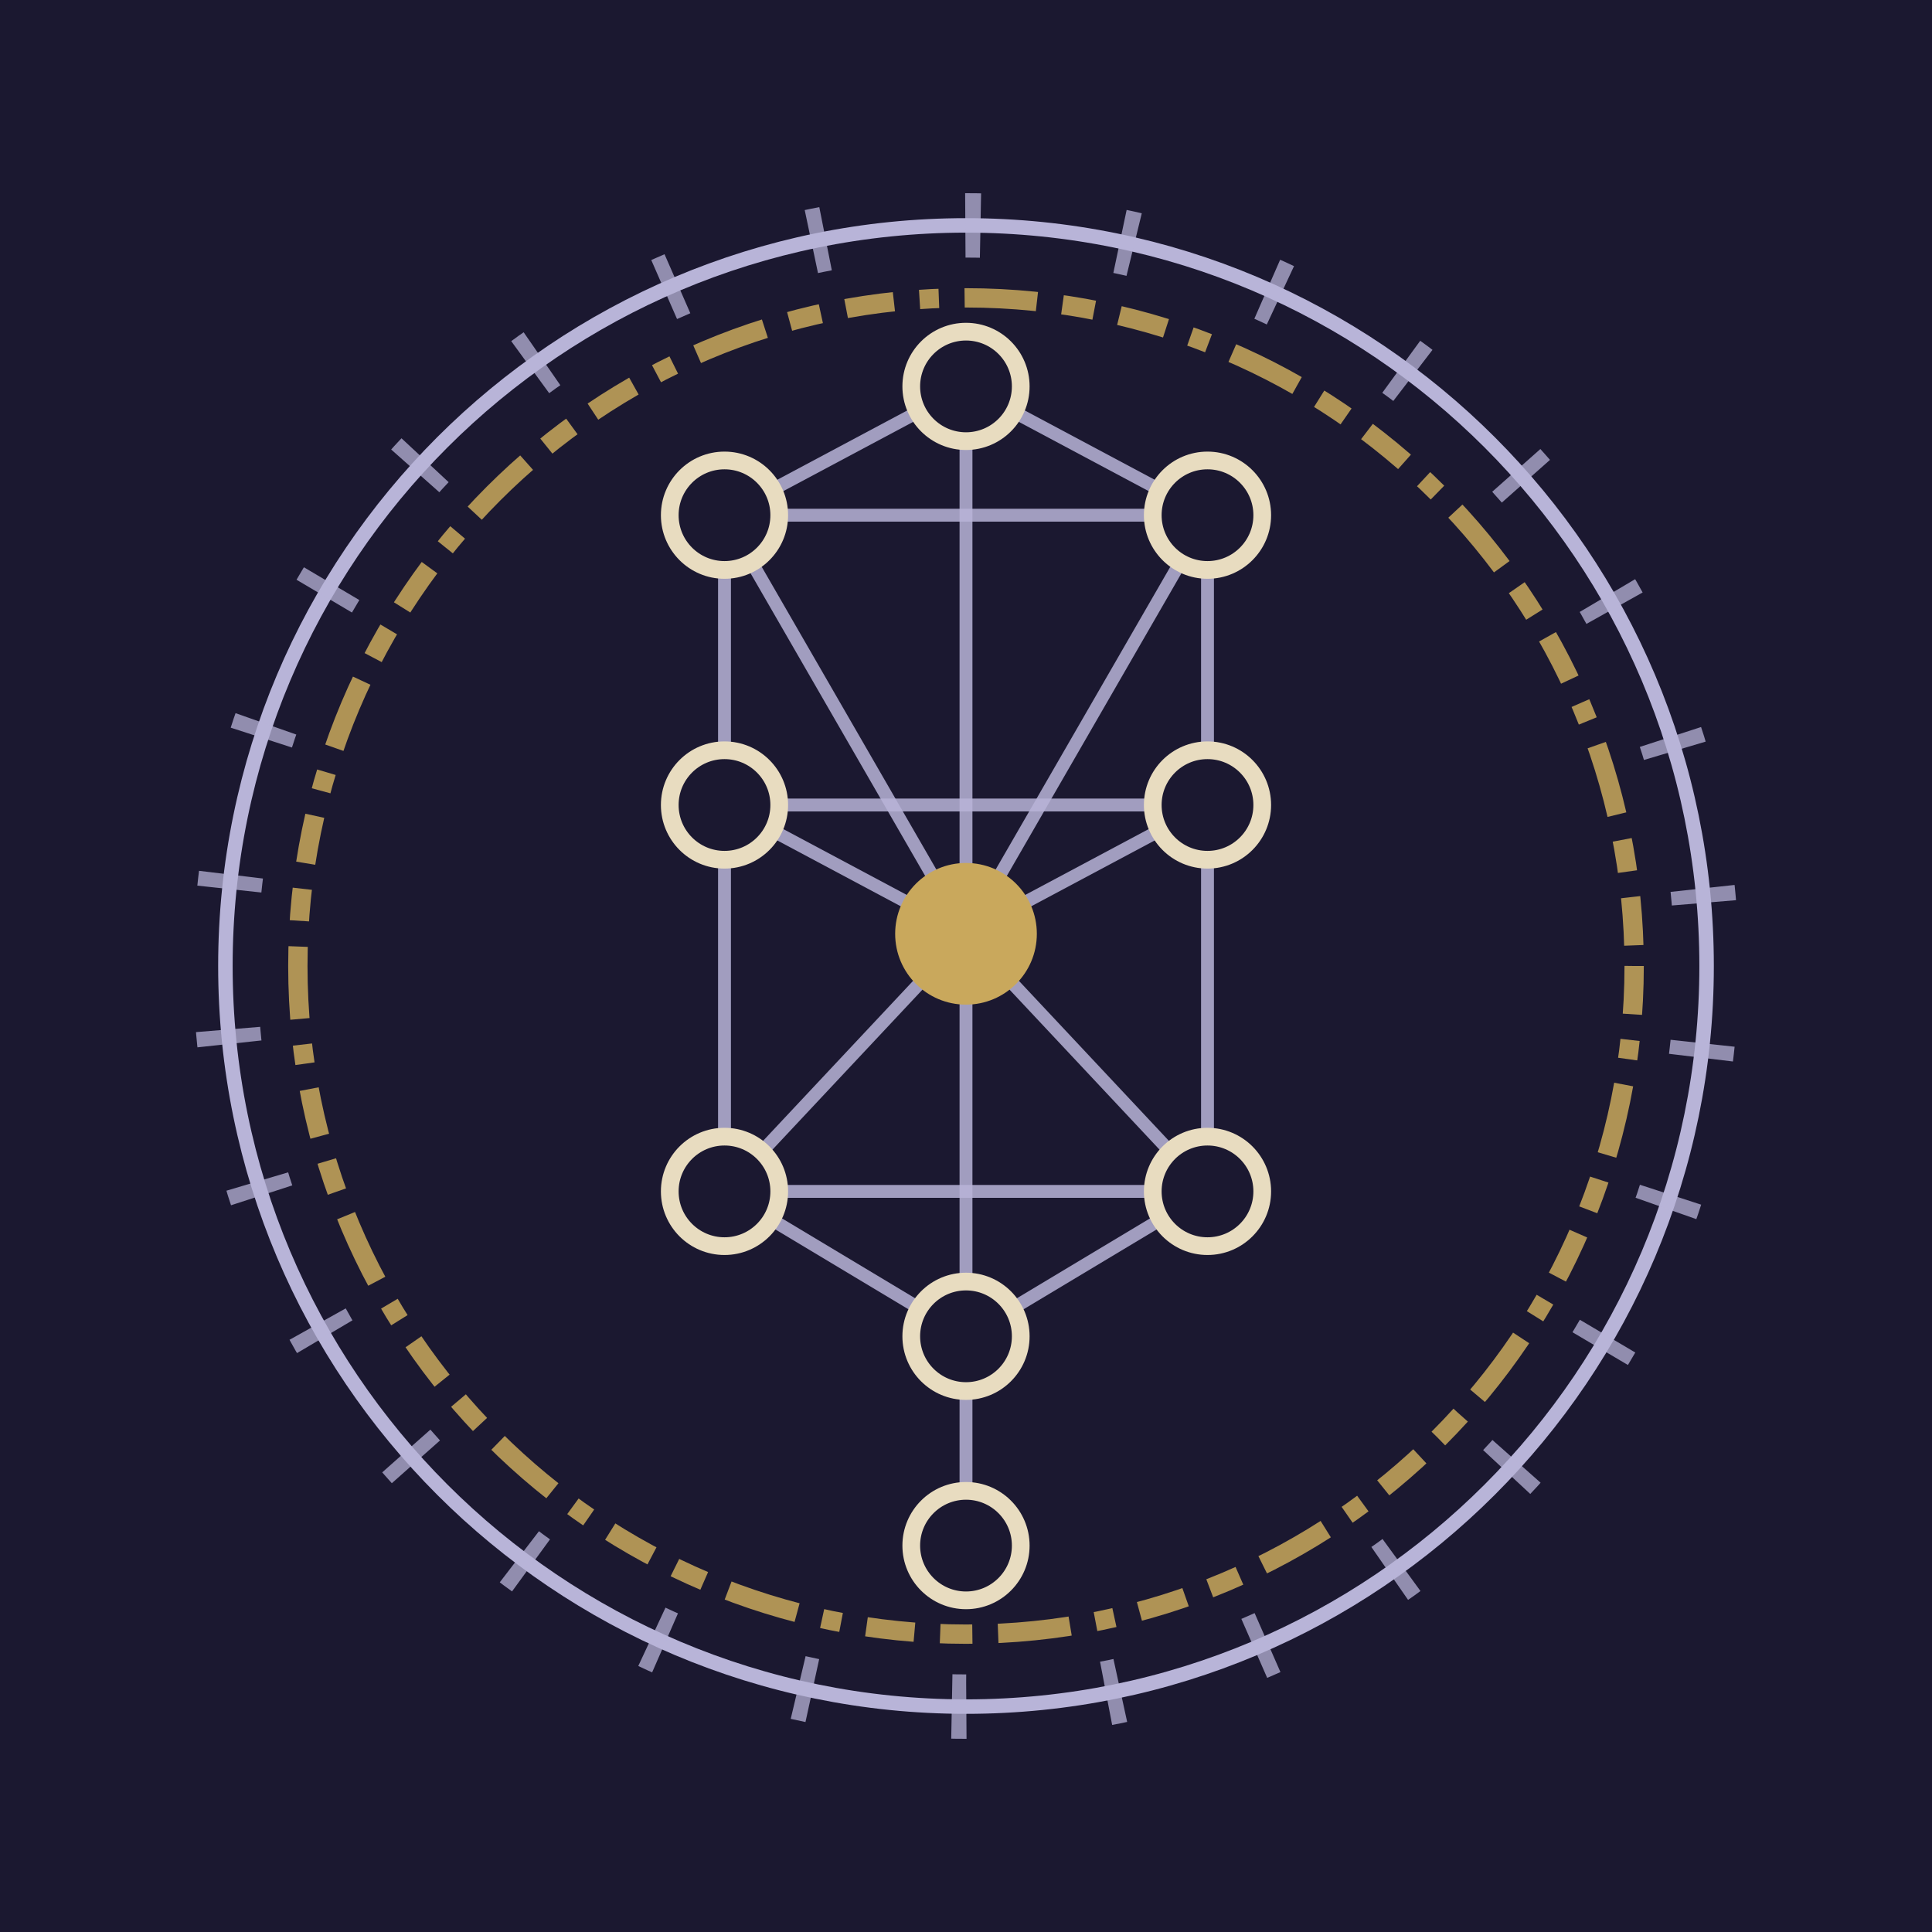
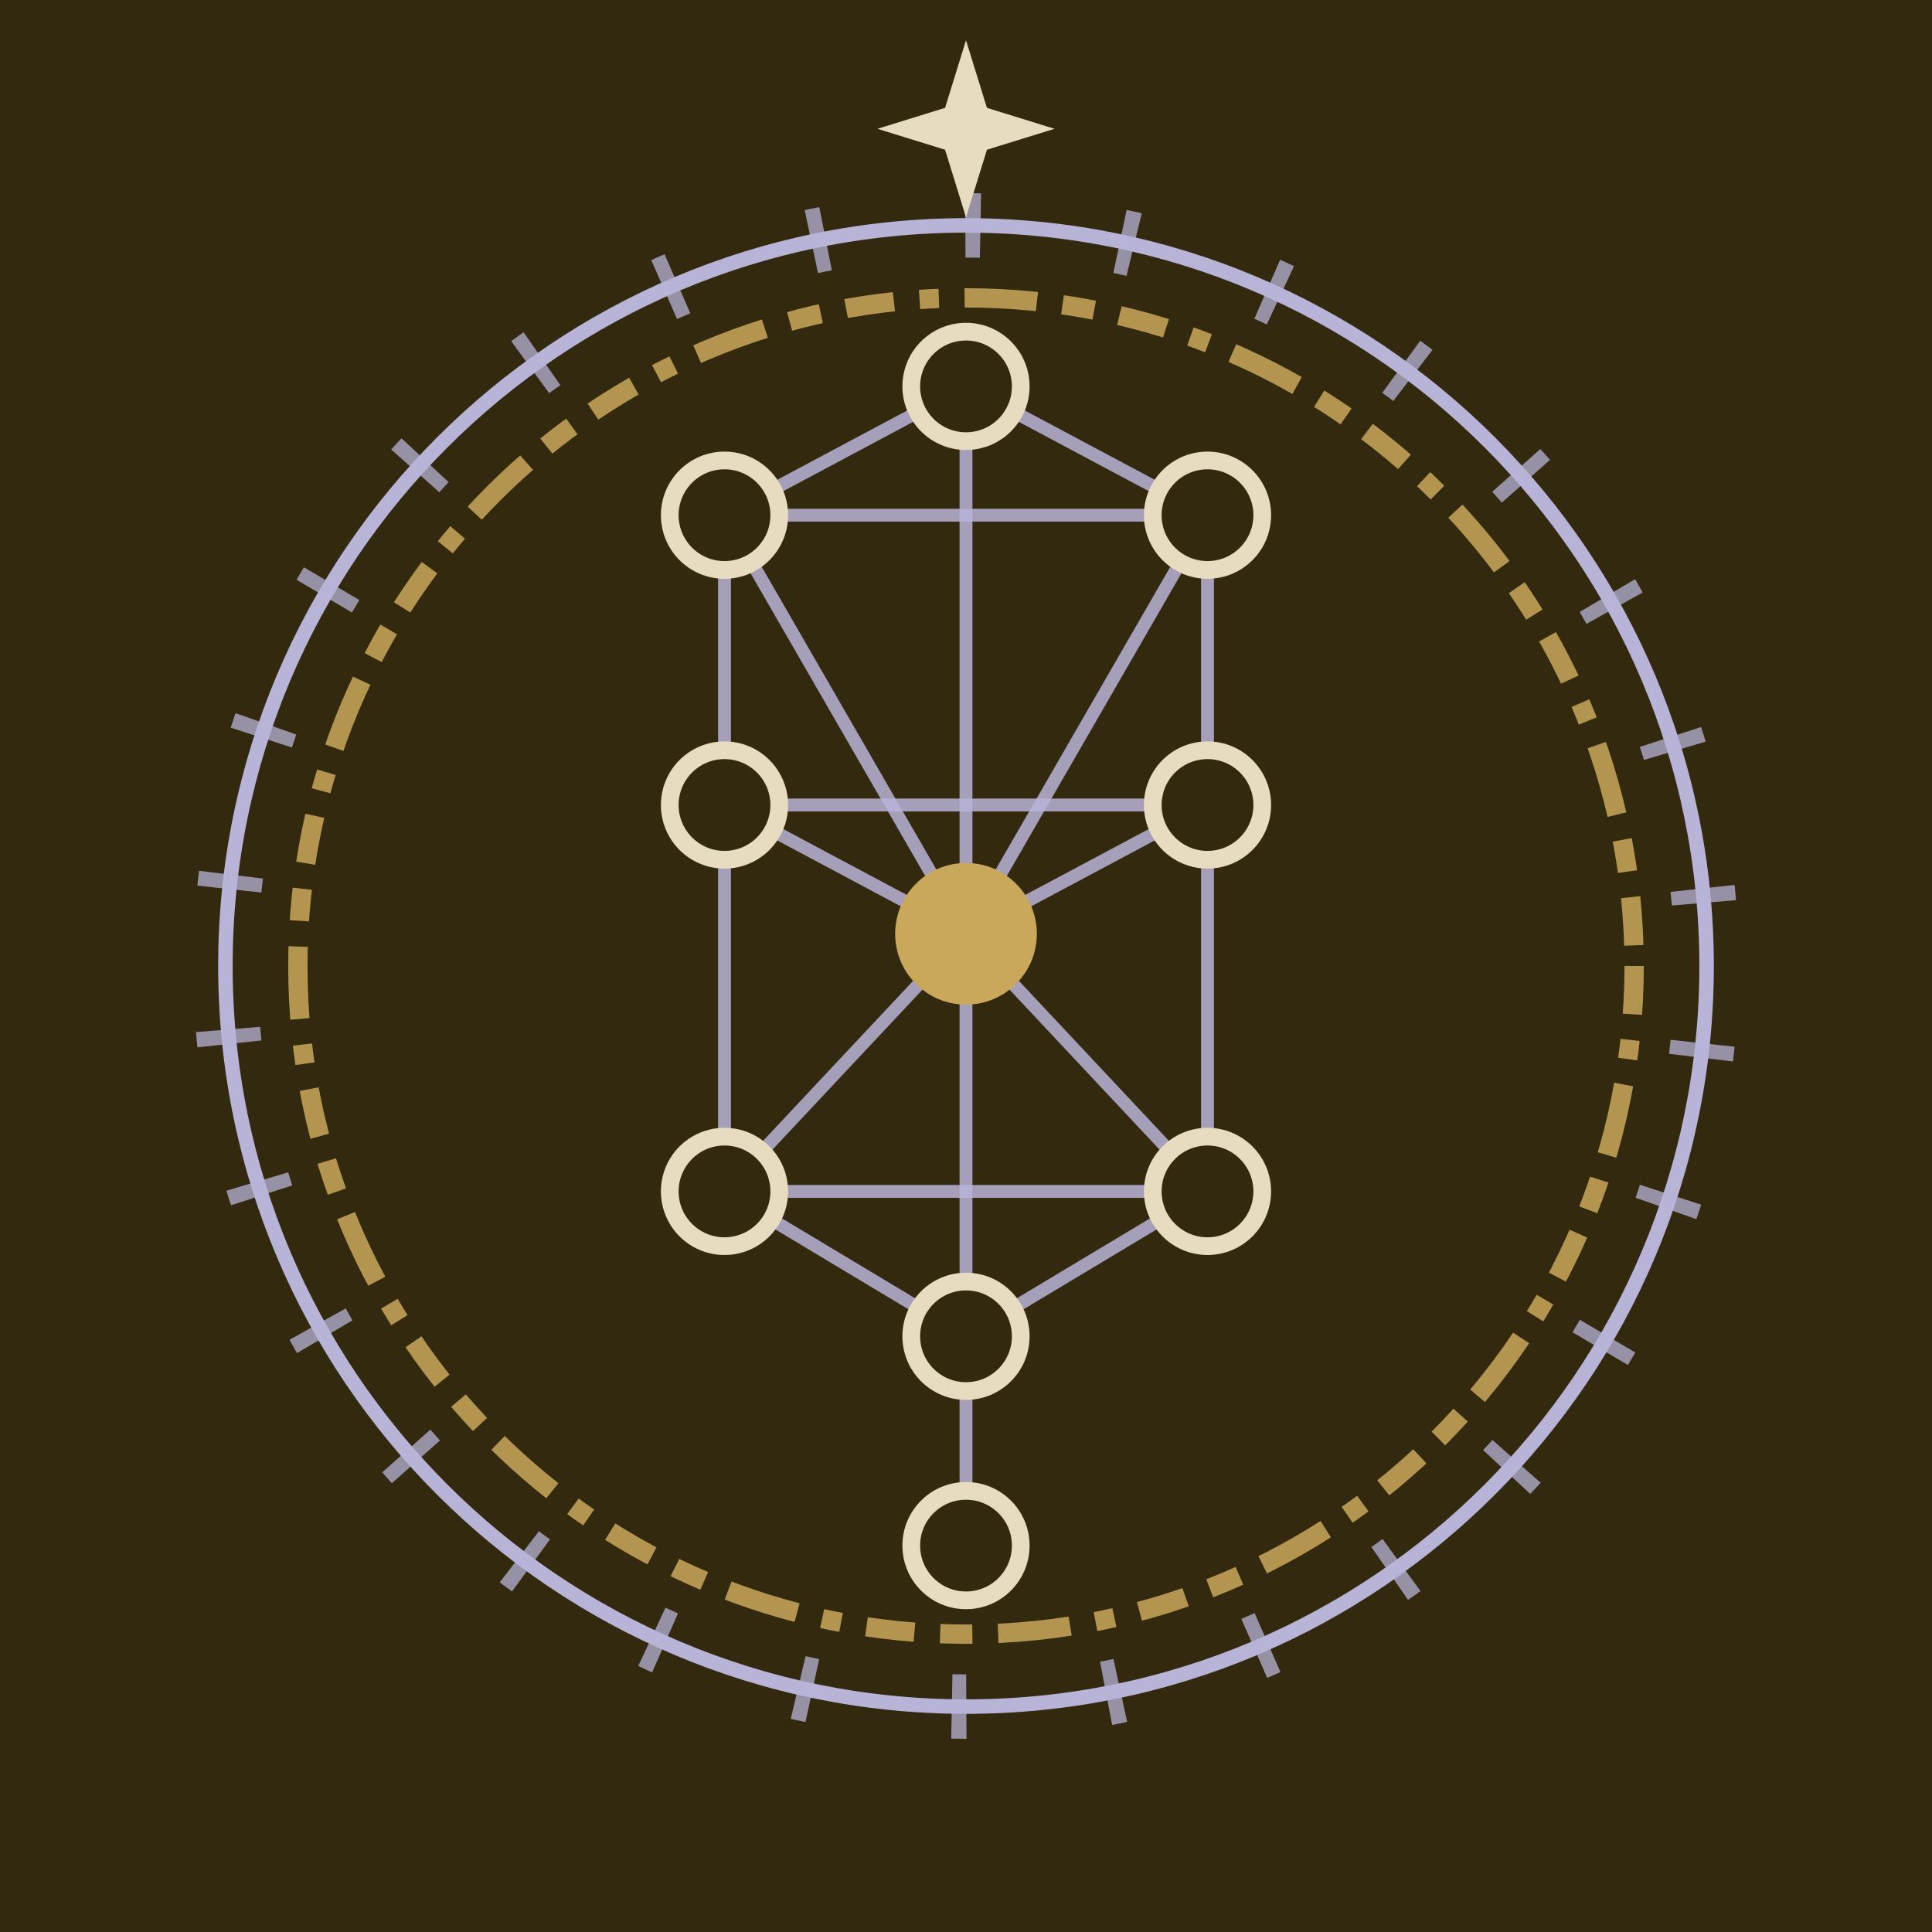
<svg xmlns="http://www.w3.org/2000/svg" width="1024" height="1024" viewBox="0 0 120 120">
-   <rect x="0" y="0" width="120" height="120" fill="#1b1830" />
+   <rect x="0" y="0" width="120" height="120" fill="#33290f" />
  <circle cx="60" cy="60" r="46" fill="none" stroke="#b8b4d8" stroke-width="0.9" opacity="1" />
  <circle cx="60" cy="60" r="46" fill="none" stroke="#b8b4d8" stroke-width="4" stroke-dasharray=".9 8.734" opacity="0.75" transform="rotate(-90 60 60)" />
  <circle cx="60" cy="60" r="41.5" fill="none" stroke="#c9a85c" stroke-width="1.2" stroke-dasharray="3 1.6 1.2 1.6 4.5 1.6 2 1.6" opacity="0.85" />
  <path d="M60 24 L75 32" fill="none" stroke="#b8b4d8" stroke-width="0.8" stroke-linecap="round" stroke-linejoin="round" opacity="0.85" />
  <path d="M60 24 L45 32" fill="none" stroke="#b8b4d8" stroke-width="0.8" stroke-linecap="round" stroke-linejoin="round" opacity="0.85" />
  <path d="M60 24 L60 58" fill="none" stroke="#b8b4d8" stroke-width="0.8" stroke-linecap="round" stroke-linejoin="round" opacity="0.85" />
  <path d="M75 32 L45 32" fill="none" stroke="#b8b4d8" stroke-width="0.8" stroke-linecap="round" stroke-linejoin="round" opacity="0.85" />
  <path d="M75 32 L75 50" fill="none" stroke="#b8b4d8" stroke-width="0.8" stroke-linecap="round" stroke-linejoin="round" opacity="0.85" />
  <path d="M75 32 L60 58" fill="none" stroke="#b8b4d8" stroke-width="0.8" stroke-linecap="round" stroke-linejoin="round" opacity="0.85" />
  <path d="M45 32 L45 50" fill="none" stroke="#b8b4d8" stroke-width="0.8" stroke-linecap="round" stroke-linejoin="round" opacity="0.85" />
  <path d="M45 32 L60 58" fill="none" stroke="#b8b4d8" stroke-width="0.8" stroke-linecap="round" stroke-linejoin="round" opacity="0.85" />
  <path d="M75 50 L45 50" fill="none" stroke="#b8b4d8" stroke-width="0.8" stroke-linecap="round" stroke-linejoin="round" opacity="0.85" />
  <path d="M75 50 L60 58" fill="none" stroke="#b8b4d8" stroke-width="0.8" stroke-linecap="round" stroke-linejoin="round" opacity="0.85" />
  <path d="M75 50 L75 74" fill="none" stroke="#b8b4d8" stroke-width="0.8" stroke-linecap="round" stroke-linejoin="round" opacity="0.85" />
  <path d="M45 50 L60 58" fill="none" stroke="#b8b4d8" stroke-width="0.8" stroke-linecap="round" stroke-linejoin="round" opacity="0.85" />
  <path d="M45 50 L45 74" fill="none" stroke="#b8b4d8" stroke-width="0.8" stroke-linecap="round" stroke-linejoin="round" opacity="0.85" />
  <path d="M60 58 L75 74" fill="none" stroke="#b8b4d8" stroke-width="0.8" stroke-linecap="round" stroke-linejoin="round" opacity="0.85" />
  <path d="M60 58 L45 74" fill="none" stroke="#b8b4d8" stroke-width="0.8" stroke-linecap="round" stroke-linejoin="round" opacity="0.85" />
  <path d="M60 58 L60 83" fill="none" stroke="#b8b4d8" stroke-width="0.8" stroke-linecap="round" stroke-linejoin="round" opacity="0.85" />
  <path d="M75 74 L45 74" fill="none" stroke="#b8b4d8" stroke-width="0.8" stroke-linecap="round" stroke-linejoin="round" opacity="0.85" />
  <path d="M75 74 L60 83" fill="none" stroke="#b8b4d8" stroke-width="0.8" stroke-linecap="round" stroke-linejoin="round" opacity="0.85" />
  <path d="M45 74 L60 83" fill="none" stroke="#b8b4d8" stroke-width="0.8" stroke-linecap="round" stroke-linejoin="round" opacity="0.85" />
  <path d="M60 83 L60 96" fill="none" stroke="#b8b4d8" stroke-width="0.8" stroke-linecap="round" stroke-linejoin="round" opacity="0.85" />
-   <circle cx="60" cy="24" r="3.4" fill="#1b1830" stroke="#e8dcc0" stroke-width="1.1" />
-   <circle cx="75" cy="32" r="3.4" fill="#1b1830" stroke="#e8dcc0" stroke-width="1.1" />
-   <circle cx="45" cy="32" r="3.4" fill="#1b1830" stroke="#e8dcc0" stroke-width="1.1" />
-   <circle cx="75" cy="50" r="3.4" fill="#1b1830" stroke="#e8dcc0" stroke-width="1.1" />
-   <circle cx="45" cy="50" r="3.4" fill="#1b1830" stroke="#e8dcc0" stroke-width="1.1" />
-   <circle cx="75" cy="74" r="3.4" fill="#1b1830" stroke="#e8dcc0" stroke-width="1.1" />
-   <circle cx="45" cy="74" r="3.4" fill="#1b1830" stroke="#e8dcc0" stroke-width="1.1" />
-   <circle cx="60" cy="83" r="3.4" fill="#1b1830" stroke="#e8dcc0" stroke-width="1.1" />
-   <circle cx="60" cy="96" r="3.4" fill="#1b1830" stroke="#e8dcc0" stroke-width="1.1" />
+   <circle cx="60" cy="24" r="3.4" fill="#33290f" stroke="#e8dcc0" stroke-width="1.1" />
+   <circle cx="75" cy="32" r="3.4" fill="#33290f" stroke="#e8dcc0" stroke-width="1.1" />
+   <circle cx="45" cy="32" r="3.4" fill="#33290f" stroke="#e8dcc0" stroke-width="1.1" />
+   <circle cx="75" cy="50" r="3.4" fill="#33290f" stroke="#e8dcc0" stroke-width="1.1" />
+   <circle cx="45" cy="50" r="3.4" fill="#33290f" stroke="#e8dcc0" stroke-width="1.1" />
+   <circle cx="75" cy="74" r="3.4" fill="#33290f" stroke="#e8dcc0" stroke-width="1.1" />
+   <circle cx="45" cy="74" r="3.4" fill="#33290f" stroke="#e8dcc0" stroke-width="1.1" />
+   <circle cx="60" cy="83" r="3.4" fill="#33290f" stroke="#e8dcc0" stroke-width="1.1" />
+   <circle cx="60" cy="96" r="3.4" fill="#33290f" stroke="#e8dcc0" stroke-width="1.1" />
  <circle cx="60" cy="58" r="4.4" fill="#c9a85c" />
+   <g id="marker">
+     <path d="M60 2.5 L61.3 6.7 L65.5 8 L61.3 9.3 L60 13.5 L58.7 9.3 L54.5 8 L58.7 6.7 Z" fill="#e8dcc0" />
+   </g>
</svg>
